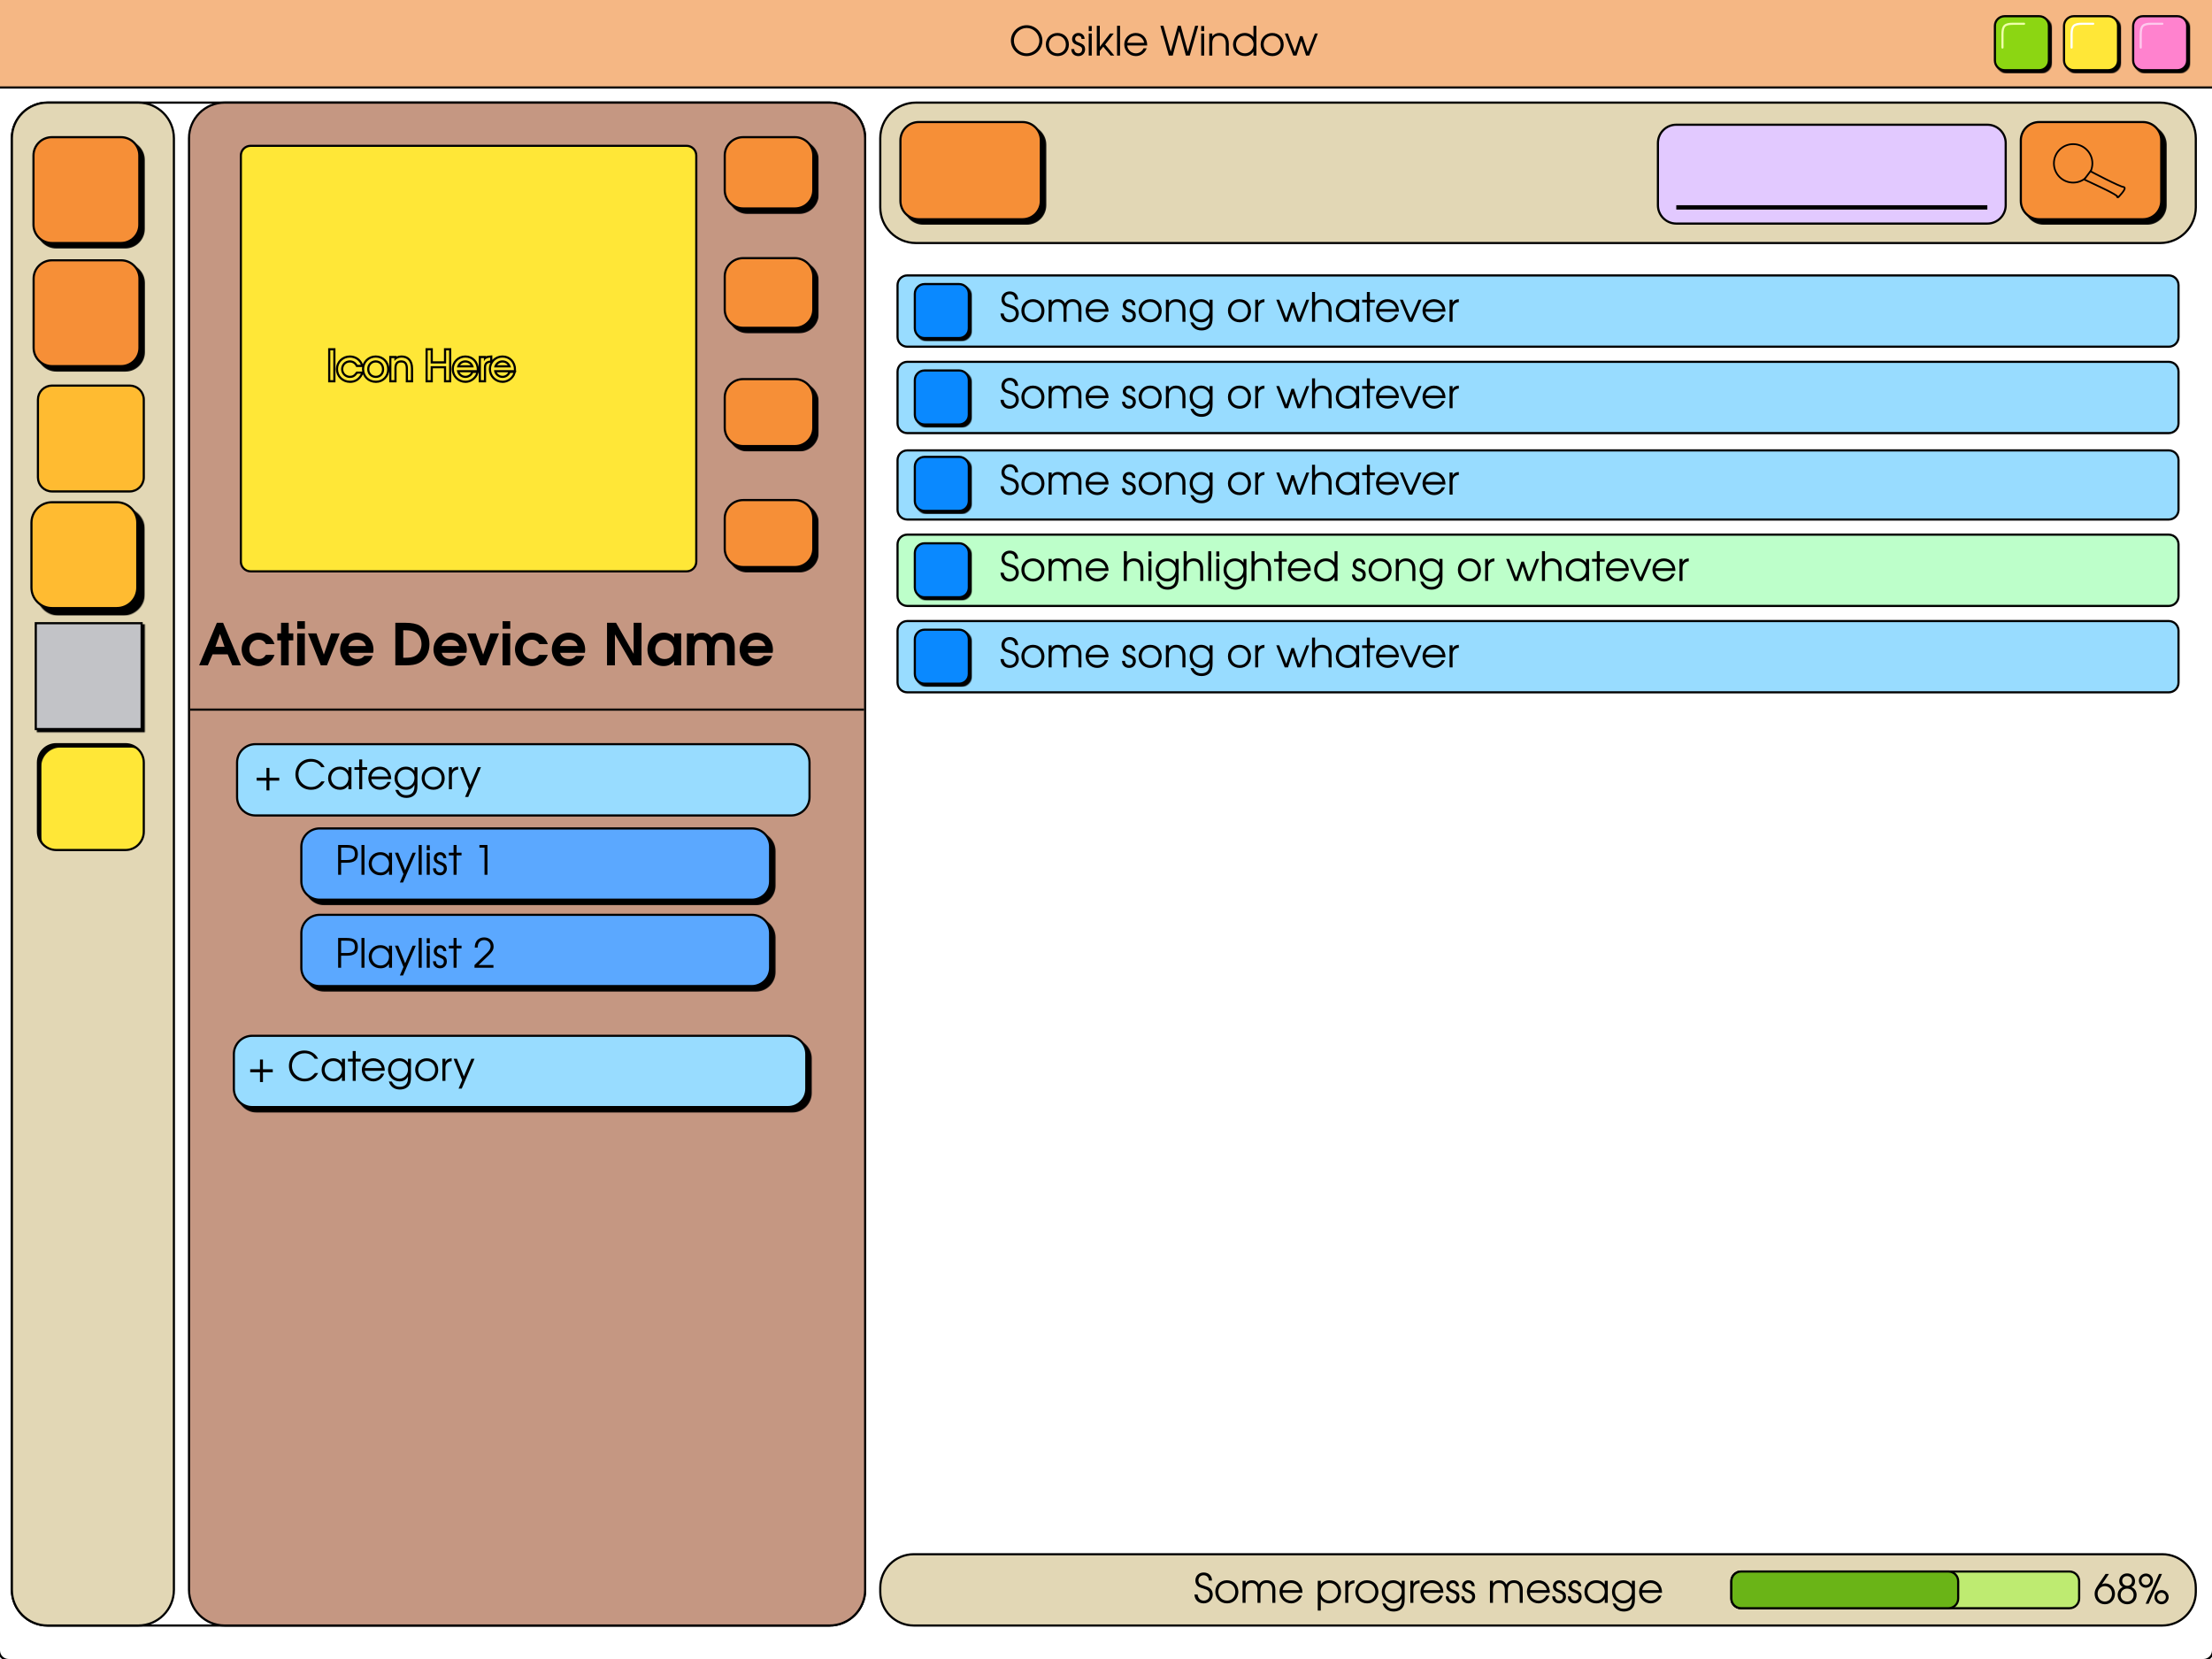
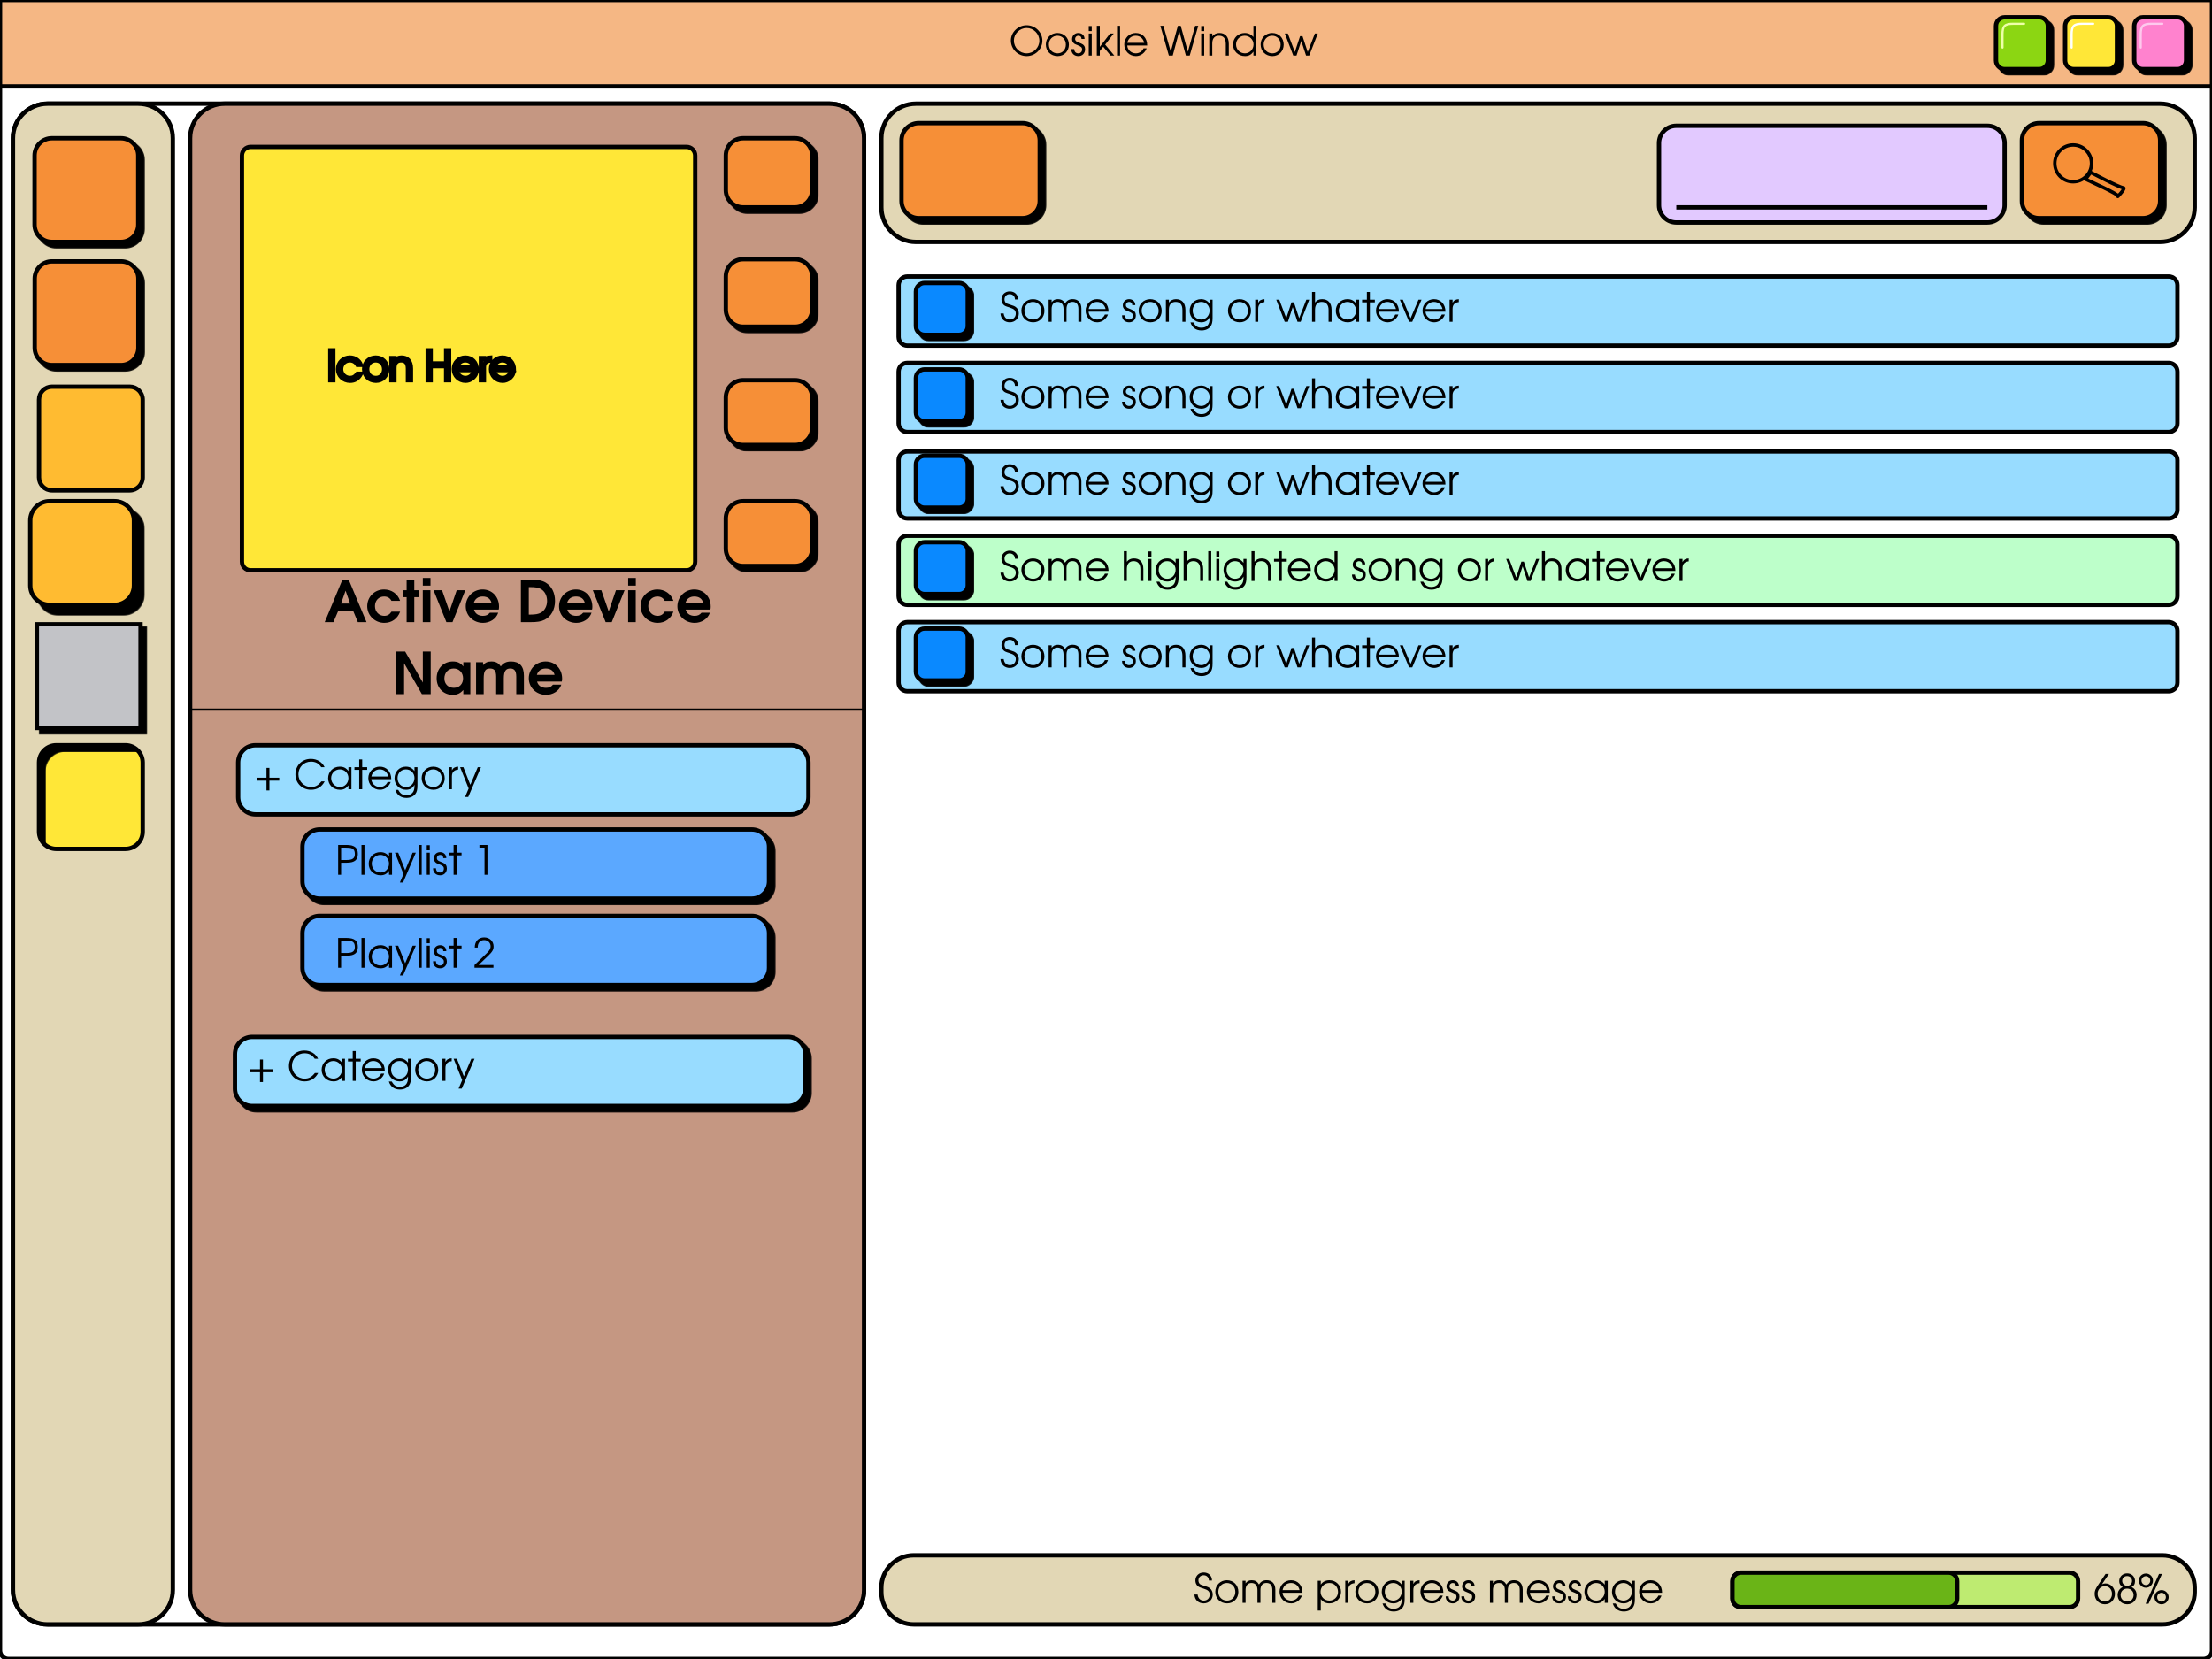
<svg xmlns="http://www.w3.org/2000/svg" width="1024" height="768" viewBox="0 0 1024 768" version="1.1" id="svg1">
  <defs id="defs1">
    <filter style="color-interpolation-filters:sRGB" id="filter13" x="-0.025" y="-0.033" width="1.1" height="1.133">
      <feFlood result="flood" in="SourceGraphic" flood-opacity="1" flood-color="rgb(0,0,0)" id="feFlood12" />
      <feGaussianBlur result="blur" in="SourceGraphic" stdDeviation="0" id="feGaussianBlur12" />
      <feOffset result="offset" in="blur" dx="2" dy="2" id="feOffset12" />
      <feComposite result="comp1" operator="in" in="flood" in2="offset" id="feComposite12" />
      <feComposite result="comp2" operator="over" in="SourceGraphic" in2="comp1" id="feComposite13" />
    </filter>
-     <filter style="color-interpolation-filters:sRGB" id="filter24" x="-0.042" y="-0.042" width="1.125" height="1.125">
+     <filter style="color-interpolation-filters:sRGB" id="filter24" x="-0.042" y="-0.042" width="1.167" height="1.167">
      <feFlood result="flood" in="SourceGraphic" flood-opacity="1" flood-color="rgb(0,0,0)" id="feFlood23" />
      <feGaussianBlur result="blur" in="SourceGraphic" stdDeviation="0" id="feGaussianBlur23" />
-       <feOffset result="offset" in="blur" dx="1" dy="1" id="feOffset23" />
+       <feOffset result="offset" in="blur" dx="2" dy="2" id="feOffset23" />
      <feComposite result="comp1" operator="in" in="flood" in2="offset" id="feComposite23" />
      <feComposite result="comp2" operator="over" in="SourceGraphic" in2="comp1" id="feComposite24" />
    </filter>
-     <filter style="color-interpolation-filters:sRGB" id="filter34" x="-0.021" y="-0.021" width="1.104" height="1.104">
+     <filter style="color-interpolation-filters:sRGB" id="filter34" x="-0.021" y="-0.021" width="1.125" height="1.125">
      <feFlood result="flood" in="SourceGraphic" flood-opacity="1" flood-color="rgb(0,0,0)" id="feFlood33" />
      <feGaussianBlur result="blur" in="SourceGraphic" stdDeviation="0" id="feGaussianBlur33" />
-       <feOffset result="offset" in="blur" dx="3" dy="3" id="feOffset33" />
+       <feOffset result="offset" in="blur" dx="4" dy="4" id="feOffset33" />
      <feComposite result="comp1" operator="in" in="flood" in2="offset" id="feComposite33" />
      <feComposite result="comp2" operator="over" in="SourceGraphic" in2="comp1" id="feComposite34" />
    </filter>
-     <filter style="color-interpolation-filters:sRGB" id="filter39" x="-0.021" y="-0.021" width="1.083" height="1.083">
+     <filter style="color-interpolation-filters:sRGB" id="filter39" x="-0.021" y="-0.021" width="1.125" height="1.125">
      <feFlood result="flood" in="SourceGraphic" flood-opacity="1" flood-color="rgb(0,0,0)" id="feFlood38" />
      <feGaussianBlur result="blur" in="SourceGraphic" stdDeviation="0" id="feGaussianBlur38" />
-       <feOffset result="offset" in="blur" dx="2" dy="2" id="feOffset38" />
+       <feOffset result="offset" in="blur" dx="4" dy="4" id="feOffset38" />
      <feComposite result="comp1" operator="out" in="flood" in2="offset" id="feComposite38" />
      <feComposite result="comp2" operator="atop" in="comp1" in2="SourceGraphic" id="feComposite39" />
    </filter>
  </defs>
  <g id="layer1">
-     <rect style="opacity:1;fill:#ffffff;fill-opacity:1;stroke:#000000;stroke-width:2;stroke-dasharray:none;stroke-opacity:1;paint-order:stroke fill markers" id="rect43" width="1024" height="768" x="0" y="0" ry="4" />
-     <rect style="fill:#ffffff;fill-opacity:1;stroke:#000000;stroke-width:2;stroke-dasharray:none;stroke-opacity:1;paint-order:stroke fill markers" id="rect4" width="394" height="704" x="6" y="48" ry="16" />
+     <rect style="opacity:1;fill:#ffffff;fill-opacity:1;stroke:#000000;stroke-width:2;stroke-dasharray:none;stroke-opacity:1;paint-order:normal" id="rect43" width="1024" height="768" x="0" y="0" ry="4" />
+     <rect style="fill:#ffffff;fill-opacity:1;stroke:#000000;stroke-width:2;stroke-dasharray:none;stroke-opacity:1;paint-order:normal" id="rect4" width="394" height="704" x="6" y="48" ry="16" />
    <rect style="display:none;opacity:1;fill:#ffe9c5;fill-opacity:1;stroke:#000000;stroke-width:2;stroke-dasharray:none;stroke-opacity:1;paint-order:stroke fill markers" id="rect42" width="608" height="704" x="408" y="48" ry="16" />
-     <rect style="display:inline;opacity:1;fill:#e2d7b5;fill-opacity:1;stroke:#000000;stroke-width:2;stroke-dasharray:none;stroke-opacity:1;paint-order:stroke fill markers" id="rect40" width="608" height="32" x="408" y="720" ry="15" />
-     <rect style="opacity:1;fill:#e2d7b5;fill-opacity:1;stroke:#000000;stroke-width:2;stroke-dasharray:none;stroke-opacity:1;paint-order:stroke fill markers" id="rect49" width="608" height="64" x="408" y="48" ry="16" />
-     <rect style="opacity:1;fill:#e2d7b5;fill-opacity:1;stroke:#000000;stroke-width:2;stroke-dasharray:none;stroke-opacity:1;paint-order:stroke fill markers" id="rect1" width="74" height="704" x="6" y="48" ry="16" />
+     <rect style="display:inline;opacity:1;fill:#e2d7b5;fill-opacity:1;stroke:#000000;stroke-width:2;stroke-dasharray:none;stroke-opacity:1;paint-order:normal" id="rect40" width="608" height="32" x="408" y="720" ry="15" />
+     <rect style="opacity:1;fill:#e2d7b5;fill-opacity:1;stroke:#000000;stroke-width:2;stroke-dasharray:none;stroke-opacity:1;paint-order:normal" id="rect49" width="608" height="64" x="408" y="48" ry="16" />
+     <rect style="opacity:1;fill:#e2d7b5;fill-opacity:1;stroke:#000000;stroke-width:2;stroke-dasharray:none;stroke-opacity:1;paint-order:normal" id="rect1" width="74" height="704" x="6" y="48" ry="16" />
    <rect style="display:none;opacity:1;fill:#f5b784;fill-opacity:1;stroke:#000000;stroke-width:2;stroke-opacity:1;paint-order:stroke fill markers" id="rect39" width="312" height="543" x="88" y="209" ry="0" />
-     <rect style="opacity:1;fill:#f68f37;fill-opacity:1;stroke:#000000;stroke-width:2;stroke-opacity:1;paint-order:stroke fill markers;filter:url(#filter13)" id="rect2" width="48" height="48" x="16.061" y="121" ry="8" />
-     <rect style="opacity:1;fill:#c59782;fill-opacity:1;stroke:#000000;stroke-width:2;stroke-opacity:1;paint-order:stroke fill markers" id="rect34" width="312" height="704" x="88" y="48" ry="16" />
-     <rect style="opacity:1;fill:#ffbb31;fill-opacity:1;stroke:#000000;stroke-width:2;stroke-opacity:1;paint-order:stroke fill markers" id="rect35" width="48" height="48" x="18.061" y="179" ry="6" />
-     <rect style="opacity:1;fill:#ffbb31;fill-opacity:1;stroke:#000000;stroke-width:2;stroke-opacity:1;paint-order:stroke fill markers;filter:url(#filter34)" id="rect36" width="48" height="48" x="15.061" y="233" ry="9" />
-     <rect style="opacity:1;fill:#c2c3c7;fill-opacity:1;stroke:#000000;stroke-width:2;stroke-opacity:1;paint-order:stroke fill markers;filter:url(#filter24)" id="rect37" width="48" height="48" x="17.061" y="289" ry="0" />
-     <rect style="opacity:1;fill:#ffe737;fill-opacity:1;stroke:#000000;stroke-width:2;stroke-opacity:1;paint-order:stroke fill markers;filter:url(#filter39)" id="rect38" width="48" height="48" x="18.061" y="345" ry="8" />
+     <rect style="opacity:1;fill:#f68f37;fill-opacity:1;stroke:#000000;stroke-width:2;stroke-opacity:1;paint-order:normal;filter:url(#filter13)" id="rect2" width="48" height="48" x="16.061" y="121" ry="8" />
+     <rect style="opacity:1;fill:#c59782;fill-opacity:1;stroke:#000000;stroke-width:2;stroke-opacity:1;paint-order:normal" id="rect34" width="312" height="704" x="88" y="48" ry="16" />
+     <rect style="opacity:1;fill:#ffbb31;fill-opacity:1;stroke:#000000;stroke-width:2;stroke-opacity:1;paint-order:normal" id="rect35" width="48" height="48" x="18.061" y="179" ry="6" />
+     <rect style="opacity:1;fill:#ffbb31;fill-opacity:1;stroke:#000000;stroke-width:2;stroke-opacity:1;paint-order:normal;filter:url(#filter34)" id="rect36" width="48" height="48" x="14" y="232" ry="9" />
+     <rect style="opacity:1;fill:#c2c3c7;fill-opacity:1;stroke:#000000;stroke-width:2;stroke-opacity:1;paint-order:normal;filter:url(#filter24)" id="rect37" width="48" height="48" x="17.061" y="289" ry="0" />
+     <rect style="opacity:1;fill:#ffe737;fill-opacity:1;stroke:#000000;stroke-width:2;stroke-opacity:1;paint-order:normal;filter:url(#filter39)" id="rect38" width="48" height="48" x="18.061" y="345" ry="8" />
    <rect style="display:none;opacity:1;fill:#f68f37;fill-opacity:1;stroke:#000000;stroke-width:2;stroke-opacity:1;paint-order:stroke fill markers;filter:url(#filter13)" id="rect41" width="64" height="44" x="417.333" y="696" ry="8" />
-     <rect style="opacity:1;fill:#5ba8ff;fill-opacity:1;stroke:#000000;stroke-width:2;stroke-dasharray:none;stroke-opacity:1;paint-order:stroke fill markers;filter:url(#filter13)" id="rect58" width="216" height="32" x="140" y="384" ry="8" />
-     <rect style="opacity:1;fill:#f5b784;fill-opacity:1;stroke:#000000;stroke-width:2;stroke-dasharray:none;stroke-opacity:1;paint-order:stroke fill markers" id="rect47" width="1024" height="40" x="0" y="0" ry="0" />
-     <rect style="opacity:1;fill:#f68f37;fill-opacity:1;stroke:#000000;stroke-width:2;stroke-opacity:1;paint-order:stroke fill markers;filter:url(#filter13)" id="rect48" width="48" height="48" x="16" y="64" ry="8" />
-     <rect style="opacity:1;fill:#f68f37;fill-opacity:1;stroke:#000000;stroke-width:2;stroke-opacity:1;paint-order:stroke fill markers;filter:url(#filter13)" id="rect50" width="64" height="44" x="417.333" y="57" ry="8" />
-     <rect style="opacity:1;fill:#98dcff;fill-opacity:1;stroke:#000000;stroke-width:2;stroke-dasharray:none;stroke-opacity:1;paint-order:stroke fill markers" id="rect51" width="592" height="32" x="416" y="128" ry="4" />
-     <text xml:space="preserve" style="font-style:normal;font-variant:normal;font-weight:normal;font-stretch:normal;font-size:18.667px;font-family:'TeX Gyre Adventor';-inkscape-font-specification:'TeX Gyre Adventor';text-align:start;writing-mode:lr-tb;direction:ltr;text-anchor:start;opacity:1;fill:#000000;fill-opacity:1;stroke:none;stroke-width:2;stroke-dasharray:none;stroke-opacity:1;paint-order:stroke fill markers" x="462.751" y="148.952" id="text51">
-       <tspan id="tspan51" x="462.751" y="148.952" style="font-size:18.667px;-inkscape-font-specification:'TeX Gyre Adventor';font-family:'TeX Gyre Adventor';font-weight:normal;font-style:normal;font-stretch:normal;font-variant:normal">Some song or whatever</tspan>
+     <rect style="opacity:1;fill:#5ba8ff;fill-opacity:1;stroke:#000000;stroke-width:2;stroke-dasharray:none;stroke-opacity:1;paint-order:normal;filter:url(#filter13)" id="rect58" width="216" height="32" x="140" y="384" ry="8" />
+     <rect style="opacity:1;fill:#f5b784;fill-opacity:1;stroke:#000000;stroke-width:2;stroke-dasharray:none;stroke-opacity:1;paint-order:normal" id="rect47" width="1024" height="40" x="0" y="0" ry="0" />
+     <rect style="opacity:1;fill:#f68f37;fill-opacity:1;stroke:#000000;stroke-width:2;stroke-opacity:1;paint-order:normal;filter:url(#filter13)" id="rect48" width="48" height="48" x="16" y="64" ry="8" />
+     <rect style="opacity:1;fill:#f68f37;fill-opacity:1;stroke:#000000;stroke-width:2;stroke-opacity:1;paint-order:normal;filter:url(#filter13)" id="rect50" width="64" height="44" x="417.333" y="57" ry="8" />
+     <rect style="opacity:1;fill:#98dcff;fill-opacity:1;stroke:#000000;stroke-width:2;stroke-dasharray:none;stroke-opacity:1;paint-order:normal" id="rect51" width="592" height="32" x="416" y="128" ry="4" />
+     <text xml:space="preserve" style="font-style:normal;font-variant:normal;font-weight:normal;font-stretch:normal;font-size:18.667px;font-family:'TeX Gyre Adventor';-inkscape-font-specification:'TeX Gyre Adventor';text-align:start;writing-mode:lr-tb;direction:ltr;text-anchor:start;opacity:1;fill:#000000;fill-opacity:1;stroke:none;stroke-width:2;stroke-dasharray:none;stroke-opacity:1;paint-order:normal" x="462.751" y="148.952" id="text51">
+       <tspan id="tspan51" x="462.751" y="148.952" style="font-size:18.667px;-inkscape-font-specification:'TeX Gyre Adventor';font-family:'TeX Gyre Adventor';font-weight:normal;font-style:normal;font-stretch:normal;font-variant:normal;paint-order:normal">Some song or whatever</tspan>
    </text>
-     <rect style="opacity:1;fill:#0a89ff;fill-opacity:1;stroke:#000000;stroke-width:2;stroke-dasharray:none;stroke-opacity:1;paint-order:stroke fill markers;filter:url(#filter24)" id="rect52" width="24" height="24" x="424" y="132" ry="4" />
-     <rect style="opacity:1;fill:#98dcff;fill-opacity:1;stroke:#000000;stroke-width:2;stroke-dasharray:none;stroke-opacity:1;paint-order:stroke fill markers" id="rect57" width="264" height="32" x="110.25" y="345" ry="8" />
-     <text xml:space="preserve" style="font-style:normal;font-variant:normal;font-weight:normal;font-stretch:normal;font-size:18.667px;font-family:'TeX Gyre Adventor';-inkscape-font-specification:'TeX Gyre Adventor';text-align:start;writing-mode:lr-tb;direction:ltr;text-anchor:start;opacity:1;fill:#000000;fill-opacity:1;stroke:none;stroke-width:2;stroke-dasharray:none;stroke-opacity:1;paint-order:stroke fill markers" x="117.32" y="365.359" id="text58">
+     <rect style="opacity:1;fill:#0a89ff;fill-opacity:1;stroke:#000000;stroke-width:2;stroke-dasharray:none;stroke-opacity:1;paint-order:normal;filter:url(#filter24)" id="rect52" width="24" height="24" x="424" y="131" ry="4" />
+     <rect style="opacity:1;fill:#98dcff;fill-opacity:1;stroke:#000000;stroke-width:2;stroke-dasharray:none;stroke-opacity:1;paint-order:normal" id="rect57" width="264" height="32" x="110.25" y="345" ry="8" />
+     <text xml:space="preserve" style="font-style:normal;font-variant:normal;font-weight:normal;font-stretch:normal;font-size:18.667px;font-family:'TeX Gyre Adventor';-inkscape-font-specification:'TeX Gyre Adventor';text-align:start;writing-mode:lr-tb;direction:ltr;text-anchor:start;opacity:1;fill:#000000;fill-opacity:1;stroke:none;stroke-width:2;stroke-dasharray:none;stroke-opacity:1;paint-order:normal" x="117.32" y="365.359" id="text58">
      <tspan id="tspan58" x="117.32" y="365.359">+ Category</tspan>
    </text>
-     <text xml:space="preserve" style="font-style:normal;font-variant:normal;font-weight:normal;font-stretch:normal;font-size:18.667px;font-family:'TeX Gyre Adventor';-inkscape-font-specification:'TeX Gyre Adventor';text-align:start;writing-mode:lr-tb;direction:ltr;text-anchor:start;opacity:1;fill:#000000;fill-opacity:1;stroke:none;stroke-width:2;stroke-dasharray:none;stroke-opacity:1;paint-order:stroke fill markers" x="155.112" y="404.952" id="text59">
+     <text xml:space="preserve" style="font-style:normal;font-variant:normal;font-weight:normal;font-stretch:normal;font-size:18.667px;font-family:'TeX Gyre Adventor';-inkscape-font-specification:'TeX Gyre Adventor';text-align:start;writing-mode:lr-tb;direction:ltr;text-anchor:start;opacity:1;fill:#000000;fill-opacity:1;stroke:none;stroke-width:2;stroke-dasharray:none;stroke-opacity:1;paint-order:normal" x="155.112" y="404.952" id="text59">
      <tspan id="tspan59" x="155.112" y="404.952">Playlist 1</tspan>
    </text>
-     <rect style="opacity:1;fill:#5ba8ff;fill-opacity:1;stroke:#000000;stroke-width:2;stroke-dasharray:none;stroke-opacity:1;paint-order:stroke fill markers;filter:url(#filter13)" id="rect59" width="216" height="32" x="140" y="424" ry="8" />
-     <text xml:space="preserve" style="font-style:normal;font-variant:normal;font-weight:normal;font-stretch:normal;font-size:18.667px;font-family:'TeX Gyre Adventor';-inkscape-font-specification:'TeX Gyre Adventor';text-align:start;writing-mode:lr-tb;direction:ltr;text-anchor:start;opacity:1;fill:#000000;fill-opacity:1;stroke:none;stroke-width:2;stroke-dasharray:none;stroke-opacity:1;paint-order:stroke fill markers" x="155.112" y="448" id="text60">
+     <rect style="opacity:1;fill:#5ba8ff;fill-opacity:1;stroke:#000000;stroke-width:2;stroke-dasharray:none;stroke-opacity:1;paint-order:normal;filter:url(#filter13)" id="rect59" width="216" height="32" x="140" y="424" ry="8" />
+     <text xml:space="preserve" style="font-style:normal;font-variant:normal;font-weight:normal;font-stretch:normal;font-size:18.667px;font-family:'TeX Gyre Adventor';-inkscape-font-specification:'TeX Gyre Adventor';text-align:start;writing-mode:lr-tb;direction:ltr;text-anchor:start;opacity:1;fill:#000000;fill-opacity:1;stroke:none;stroke-width:2;stroke-dasharray:none;stroke-opacity:1;paint-order:normal" x="155.112" y="448" id="text60">
      <tspan id="tspan60" x="155.112" y="448">Playlist 2</tspan>
    </text>
-     <rect style="opacity:1;fill:#98dcff;fill-opacity:1;stroke:#000000;stroke-width:2;stroke-dasharray:none;stroke-opacity:1;paint-order:stroke fill markers;filter:url(#filter13)" id="rect60" width="264" height="32" x="108.763" y="480" ry="8" />
-     <text xml:space="preserve" style="font-style:normal;font-variant:normal;font-weight:normal;font-stretch:normal;font-size:18.667px;font-family:'TeX Gyre Adventor';-inkscape-font-specification:'TeX Gyre Adventor';text-align:start;writing-mode:lr-tb;direction:ltr;text-anchor:start;opacity:1;fill:#000000;fill-opacity:1;stroke:none;stroke-width:2;stroke-dasharray:none;stroke-opacity:1;paint-order:stroke fill markers" x="114.32" y="500.359" id="text61">
+     <rect style="opacity:1;fill:#98dcff;fill-opacity:1;stroke:#000000;stroke-width:2;stroke-dasharray:none;stroke-opacity:1;paint-order:normal;filter:url(#filter13)" id="rect60" width="264" height="32" x="108.763" y="480" ry="8" />
+     <text xml:space="preserve" style="font-style:normal;font-variant:normal;font-weight:normal;font-stretch:normal;font-size:18.667px;font-family:'TeX Gyre Adventor';-inkscape-font-specification:'TeX Gyre Adventor';text-align:start;writing-mode:lr-tb;direction:ltr;text-anchor:start;opacity:1;fill:#000000;fill-opacity:1;stroke:none;stroke-width:2;stroke-dasharray:none;stroke-opacity:1;paint-order:normal" x="114.32" y="500.359" id="text61">
      <tspan id="tspan61" x="114.32" y="500.359">+ Category</tspan>
    </text>
-     <rect style="opacity:1;fill:#ff82ce;fill-opacity:1;stroke:#000000;stroke-width:2;stroke-dasharray:none;stroke-opacity:1;paint-order:stroke fill markers;filter:url(#filter24)" id="rect61" width="24" height="24" x="988" y="8" ry="4" />
-     <rect style="opacity:1;fill:#ffe737;fill-opacity:1;stroke:#000000;stroke-width:2;stroke-dasharray:none;stroke-opacity:1;paint-order:stroke fill markers;filter:url(#filter24)" id="rect62" width="24" height="24" x="956" y="8" ry="4" />
-     <rect style="opacity:1;fill:#8cd612;fill-opacity:1;stroke:#000000;stroke-width:2;stroke-dasharray:none;stroke-opacity:1;paint-order:stroke fill markers;filter:url(#filter24)" id="rect63" width="24" height="24" x="924" y="8" ry="4" />
-     <text xml:space="preserve" style="font-style:normal;font-variant:normal;font-weight:normal;font-stretch:normal;font-size:18.667px;font-family:'TeX Gyre Adventor';-inkscape-font-specification:'TeX Gyre Adventor';text-align:start;writing-mode:lr-tb;direction:ltr;text-anchor:start;opacity:1;fill:#000000;fill-opacity:1;stroke:none;stroke-width:2;stroke-dasharray:none;stroke-opacity:1;paint-order:stroke fill markers" x="467.146" y="25.717" id="text63">
+     <rect style="opacity:1;fill:#ff82ce;fill-opacity:1;stroke:#000000;stroke-width:2;stroke-dasharray:none;stroke-opacity:1;paint-order:normal;filter:url(#filter24)" id="rect61" width="24" height="24" x="988" y="8" ry="4" />
+     <rect style="opacity:1;fill:#ffe737;fill-opacity:1;stroke:#000000;stroke-width:2;stroke-dasharray:none;stroke-opacity:1;paint-order:normal;filter:url(#filter24)" id="rect62" width="24" height="24" x="956" y="8" ry="4" />
+     <rect style="opacity:1;fill:#8cd612;fill-opacity:1;stroke:#000000;stroke-width:2;stroke-dasharray:none;stroke-opacity:1;paint-order:normal;filter:url(#filter24)" id="rect63" width="24" height="24" x="924" y="8" ry="4" />
+     <text xml:space="preserve" style="font-style:normal;font-variant:normal;font-weight:normal;font-stretch:normal;font-size:18.667px;font-family:'TeX Gyre Adventor';-inkscape-font-specification:'TeX Gyre Adventor';text-align:start;writing-mode:lr-tb;direction:ltr;text-anchor:start;opacity:1;fill:#000000;fill-opacity:1;stroke:none;stroke-width:2;stroke-dasharray:none;stroke-opacity:1;paint-order:normal" x="467.146" y="25.717" id="text63">
      <tspan id="tspan63" x="467.146" y="25.717">Oosikle Window</tspan>
    </text>
-     <text xml:space="preserve" style="font-style:normal;font-variant:normal;font-weight:bold;font-stretch:normal;font-size:25.615px;font-family:'TeX Gyre Adventor';-inkscape-font-specification:'TeX Gyre Adventor Bold';text-align:center;writing-mode:lr-tb;direction:ltr;text-anchor:middle;white-space:pre;inline-size:272;display:inline;opacity:1;fill:#000000;fill-opacity:1;stroke:none;stroke-width:2;stroke-dasharray:none;stroke-opacity:1;paint-order:stroke fill markers" x="240" y="240" id="text64" transform="matrix(1.04104,0,0,1.04104,-5.849549,58.15045)">
-       <tspan x="240" y="240" id="tspan2">Active Device Name</tspan>
+     <text xml:space="preserve" style="font-style:normal;font-variant:normal;font-weight:bold;font-stretch:normal;font-size:25.615px;font-family:'TeX Gyre Adventor';-inkscape-font-specification:'TeX Gyre Adventor Bold';text-align:center;writing-mode:lr-tb;direction:ltr;text-anchor:middle;white-space:pre;inline-size:272;display:inline;opacity:1;fill:#000000;fill-opacity:1;stroke:none;stroke-width:2;stroke-dasharray:none;stroke-opacity:1;paint-order:normal" x="240" y="240" id="text64" transform="matrix(1.04104,0,0,1.04104,-9.84955,38.15045)">
+       <tspan x="240" y="240" id="tspan10126">Active Device<tspan y="240" id="tspan10128"> </tspan>
+       </tspan>
+       <tspan x="240" y="272.019" id="tspan10130">Name</tspan>
    </text>
-     <rect style="opacity:1;fill:#f68f37;fill-opacity:1;stroke:#000000;stroke-width:2;stroke-opacity:1;paint-order:stroke fill markers;filter:url(#filter13)" id="rect64" width="40" height="32" x="336" y="64" ry="8" />
-     <rect style="opacity:1;fill:#e2c9ff;fill-opacity:1;stroke:#000000;stroke-width:2;stroke-opacity:1;paint-order:stroke fill markers" id="rect66" width="160" height="44.763" x="768" y="58.237" ry="8" />
-     <rect style="opacity:1;fill:#f68f37;fill-opacity:1;stroke:#000000;stroke-width:2;stroke-opacity:1;paint-order:stroke fill markers;filter:url(#filter13)" id="rect67" width="64" height="44" x="936" y="57" ry="8" />
-     <circle style="opacity:1;fill:#f68f37;fill-opacity:1;stroke:#000000;stroke-width:1.583;stroke-dasharray:none;stroke-opacity:1;paint-order:stroke fill markers" id="path67" cx="959.721" cy="75.626" r="8.51" />
-     <path style="opacity:1;fill:#f68f37;fill-opacity:1;stroke:#000000;stroke-width:1.583;stroke-dasharray:none;stroke-opacity:1;paint-order:stroke fill markers" d="m 965.46,82.949 c 1.583,0.792 15.833,7.125 15.041,7.916 -0.792,0.792 3.958,-3.958 2.375,-3.958 -1.583,0 -15.041,-7.125 -15.041,-7.125 z" id="path68" />
-     <path style="opacity:1;fill:#f68f37;fill-opacity:1;stroke:#000000;stroke-width:2;stroke-dasharray:none;stroke-opacity:1;paint-order:stroke fill markers" d="M 776,96 H 920" id="path69" />
-     <rect style="opacity:1;fill:#ffe737;fill-opacity:1;stroke:#000000;stroke-width:2;stroke-dasharray:none;stroke-opacity:1;paint-order:stroke fill markers" id="rect69" width="209.829" height="196" x="112" y="68" ry="4" />
-     <text xml:space="preserve" style="font-style:normal;font-variant:normal;font-weight:normal;font-stretch:normal;font-size:18.667px;font-family:'TeX Gyre Adventor';-inkscape-font-specification:'TeX Gyre Adventor';text-align:center;writing-mode:lr-tb;direction:ltr;text-anchor:middle;opacity:1;fill:#ffe737;fill-opacity:1;stroke:#000000;stroke-width:2;stroke-dasharray:none;stroke-opacity:1;paint-order:stroke fill markers" x="208" y="176" id="text69">
+     <rect style="opacity:1;fill:#f68f37;fill-opacity:1;stroke:#000000;stroke-width:2;stroke-opacity:1;paint-order:normal;filter:url(#filter13)" id="rect64" width="40" height="32" x="336" y="64" ry="8" />
+     <rect style="opacity:1;fill:#e2c9ff;fill-opacity:1;stroke:#000000;stroke-width:2;stroke-opacity:1;paint-order:normal" id="rect66" width="160" height="44.763" x="768" y="58.237" ry="8" />
+     <rect style="opacity:1;fill:#f68f37;fill-opacity:1;stroke:#000000;stroke-width:2;stroke-opacity:1;paint-order:normal;filter:url(#filter13)" id="rect67" width="64" height="44" x="936" y="57" ry="8" />
+     <circle style="opacity:1;fill:#f68f37;fill-opacity:1;stroke:#000000;stroke-width:1.583;stroke-dasharray:none;stroke-opacity:1;paint-order:normal" id="path67" cx="959.721" cy="75.626" r="8.51" />
+     <path style="opacity:1;fill:#f68f37;fill-opacity:1;stroke:#000000;stroke-width:1.583;stroke-dasharray:none;stroke-opacity:1;paint-order:normal" d="m 965.46,82.949 c 1.583,0.792 15.833,7.125 15.041,7.916 -0.792,0.792 3.958,-3.958 2.375,-3.958 -1.583,0 -15.041,-7.125 -15.041,-7.125 z" id="path68" />
+     <path style="opacity:1;fill:#f68f37;fill-opacity:1;stroke:#000000;stroke-width:2;stroke-dasharray:none;stroke-opacity:1;paint-order:normal" d="M 776,96 H 920" id="path69" />
+     <rect style="opacity:1;fill:#ffe737;fill-opacity:1;stroke:#000000;stroke-width:2;stroke-dasharray:none;stroke-opacity:1;paint-order:normal" id="rect69" width="209.829" height="196" x="112" y="68" ry="4" />
+     <text xml:space="preserve" style="font-style:normal;font-variant:normal;font-weight:normal;font-stretch:normal;font-size:18.667px;font-family:'TeX Gyre Adventor';-inkscape-font-specification:'TeX Gyre Adventor';text-align:center;writing-mode:lr-tb;direction:ltr;text-anchor:middle;opacity:1;fill:#ffe737;fill-opacity:1;stroke:#000000;stroke-width:2;stroke-dasharray:none;stroke-opacity:1;paint-order:normal" x="208" y="176" id="text69">
      <tspan id="tspan69" x="208" y="176">Icon Here</tspan>
    </text>
-     <rect style="opacity:1;fill:#98dcff;fill-opacity:1;stroke:#000000;stroke-width:2;stroke-dasharray:none;stroke-opacity:1;paint-order:stroke fill markers" id="rect70" width="592" height="32" x="416" y="168" ry="4" />
-     <text xml:space="preserve" style="font-style:normal;font-variant:normal;font-weight:normal;font-stretch:normal;font-size:18.667px;font-family:'TeX Gyre Adventor';-inkscape-font-specification:'TeX Gyre Adventor';text-align:start;writing-mode:lr-tb;direction:ltr;text-anchor:start;opacity:1;fill:#000000;fill-opacity:1;stroke:none;stroke-width:2;stroke-dasharray:none;stroke-opacity:1;paint-order:stroke fill markers" x="462.751" y="188.952" id="text70">
-       <tspan id="tspan70" x="462.751" y="188.952" style="font-size:18.667px;-inkscape-font-specification:'TeX Gyre Adventor';font-family:'TeX Gyre Adventor';font-weight:normal;font-style:normal;font-stretch:normal;font-variant:normal">Some song or whatever</tspan>
+     <rect style="opacity:1;fill:#98dcff;fill-opacity:1;stroke:#000000;stroke-width:2;stroke-dasharray:none;stroke-opacity:1;paint-order:normal" id="rect70" width="592" height="32" x="416" y="168" ry="4" />
+     <text xml:space="preserve" style="font-style:normal;font-variant:normal;font-weight:normal;font-stretch:normal;font-size:18.667px;font-family:'TeX Gyre Adventor';-inkscape-font-specification:'TeX Gyre Adventor';text-align:start;writing-mode:lr-tb;direction:ltr;text-anchor:start;opacity:1;fill:#000000;fill-opacity:1;stroke:none;stroke-width:2;stroke-dasharray:none;stroke-opacity:1;paint-order:normal" x="462.751" y="188.952" id="text70">
+       <tspan id="tspan70" x="462.751" y="188.952" style="font-size:18.667px;-inkscape-font-specification:'TeX Gyre Adventor';font-family:'TeX Gyre Adventor';font-weight:normal;font-style:normal;font-stretch:normal;font-variant:normal;paint-order:normal">Some song or whatever</tspan>
    </text>
-     <rect style="opacity:1;fill:#0a89ff;fill-opacity:1;stroke:#000000;stroke-width:2;stroke-dasharray:none;stroke-opacity:1;paint-order:stroke fill markers;filter:url(#filter24)" id="rect71" width="24" height="24" x="424" y="172" ry="4" />
-     <rect style="opacity:1;fill:#98dcff;fill-opacity:1;stroke:#000000;stroke-width:2;stroke-dasharray:none;stroke-opacity:1;paint-order:stroke fill markers" id="rect72" width="592" height="31" x="416" y="209" ry="4" />
-     <text xml:space="preserve" style="font-style:normal;font-variant:normal;font-weight:normal;font-stretch:normal;font-size:18.667px;font-family:'TeX Gyre Adventor';-inkscape-font-specification:'TeX Gyre Adventor';text-align:start;writing-mode:lr-tb;direction:ltr;text-anchor:start;opacity:1;fill:#000000;fill-opacity:1;stroke:none;stroke-width:2;stroke-dasharray:none;stroke-opacity:1;paint-order:stroke fill markers" x="462.751" y="228.952" id="text72">
-       <tspan id="tspan72" x="462.751" y="228.952" style="font-size:18.667px;-inkscape-font-specification:'TeX Gyre Adventor';font-family:'TeX Gyre Adventor';font-weight:normal;font-style:normal;font-stretch:normal;font-variant:normal">Some song or whatever</tspan>
+     <rect style="opacity:1;fill:#0a89ff;fill-opacity:1;stroke:#000000;stroke-width:2;stroke-dasharray:none;stroke-opacity:1;paint-order:normal;filter:url(#filter24)" id="rect71" width="24" height="24" x="424" y="171" ry="4" />
+     <rect style="opacity:1;fill:#98dcff;fill-opacity:1;stroke:#000000;stroke-width:2;stroke-dasharray:none;stroke-opacity:1;paint-order:normal" id="rect72" width="592" height="31" x="416" y="209" ry="4" />
+     <text xml:space="preserve" style="font-style:normal;font-variant:normal;font-weight:normal;font-stretch:normal;font-size:18.667px;font-family:'TeX Gyre Adventor';-inkscape-font-specification:'TeX Gyre Adventor';text-align:start;writing-mode:lr-tb;direction:ltr;text-anchor:start;opacity:1;fill:#000000;fill-opacity:1;stroke:none;stroke-width:2;stroke-dasharray:none;stroke-opacity:1;paint-order:normal" x="462.751" y="228.952" id="text72">
+       <tspan id="tspan72" x="462.751" y="228.952" style="font-size:18.667px;-inkscape-font-specification:'TeX Gyre Adventor';font-family:'TeX Gyre Adventor';font-weight:normal;font-style:normal;font-stretch:normal;font-variant:normal;paint-order:normal">Some song or whatever</tspan>
    </text>
-     <rect style="opacity:1;fill:#0a89ff;fill-opacity:1;stroke:#000000;stroke-width:2;stroke-dasharray:none;stroke-opacity:1;paint-order:stroke fill markers;filter:url(#filter24)" id="rect73" width="24" height="24" x="424" y="212" ry="4" />
-     <rect style="opacity:1;fill:#bdffca;fill-opacity:1;stroke:#000000;stroke-width:2;stroke-dasharray:none;stroke-opacity:1;paint-order:stroke fill markers" id="rect74" width="592" height="32" x="416" y="248" ry="4" />
-     <text xml:space="preserve" style="font-style:normal;font-variant:normal;font-weight:normal;font-stretch:normal;font-size:18.667px;font-family:'TeX Gyre Adventor';-inkscape-font-specification:'TeX Gyre Adventor';text-align:start;writing-mode:lr-tb;direction:ltr;text-anchor:start;opacity:1;fill:#000000;fill-opacity:1;stroke:none;stroke-width:2;stroke-dasharray:none;stroke-opacity:1;paint-order:stroke fill markers" x="462.751" y="268.952" id="text74">
-       <tspan id="tspan74" x="462.751" y="268.952" style="font-size:18.667px;-inkscape-font-specification:'TeX Gyre Adventor';font-family:'TeX Gyre Adventor';font-weight:normal;font-style:normal;font-stretch:normal;font-variant:normal">Some highlighted song or whatever</tspan>
+     <rect style="opacity:1;fill:#0a89ff;fill-opacity:1;stroke:#000000;stroke-width:2;stroke-dasharray:none;stroke-opacity:1;paint-order:normal;filter:url(#filter24)" id="rect73" width="24" height="24" x="424" y="211" ry="4" />
+     <rect style="opacity:1;fill:#bdffca;fill-opacity:1;stroke:#000000;stroke-width:2;stroke-dasharray:none;stroke-opacity:1;paint-order:normal" id="rect74" width="592" height="32" x="416" y="248" ry="4" />
+     <text xml:space="preserve" style="font-style:normal;font-variant:normal;font-weight:normal;font-stretch:normal;font-size:18.667px;font-family:'TeX Gyre Adventor';-inkscape-font-specification:'TeX Gyre Adventor';text-align:start;writing-mode:lr-tb;direction:ltr;text-anchor:start;opacity:1;fill:#000000;fill-opacity:1;stroke:none;stroke-width:2;stroke-dasharray:none;stroke-opacity:1;paint-order:normal" x="462.751" y="268.952" id="text74">
+       <tspan id="tspan74" x="462.751" y="268.952" style="font-size:18.667px;-inkscape-font-specification:'TeX Gyre Adventor';font-family:'TeX Gyre Adventor';font-weight:normal;font-style:normal;font-stretch:normal;font-variant:normal;paint-order:normal">Some highlighted song or whatever</tspan>
    </text>
-     <rect style="opacity:1;fill:#0a89ff;fill-opacity:1;stroke:#000000;stroke-width:2;stroke-dasharray:none;stroke-opacity:1;paint-order:stroke fill markers;filter:url(#filter24)" id="rect75" width="24" height="24" x="424" y="252" ry="4" />
-     <rect style="opacity:1;fill:#98dcff;fill-opacity:1;stroke:#000000;stroke-width:2;stroke-dasharray:none;stroke-opacity:1;paint-order:stroke fill markers" id="rect76" width="592" height="32" x="416" y="288" ry="4" />
-     <text xml:space="preserve" style="font-style:normal;font-variant:normal;font-weight:normal;font-stretch:normal;font-size:18.667px;font-family:'TeX Gyre Adventor';-inkscape-font-specification:'TeX Gyre Adventor';text-align:start;writing-mode:lr-tb;direction:ltr;text-anchor:start;opacity:1;fill:#000000;fill-opacity:1;stroke:none;stroke-width:2;stroke-dasharray:none;stroke-opacity:1;paint-order:stroke fill markers" x="462.751" y="308.952" id="text76">
-       <tspan id="tspan76" x="462.751" y="308.952" style="font-size:18.667px;-inkscape-font-specification:'TeX Gyre Adventor';font-family:'TeX Gyre Adventor';font-weight:normal;font-style:normal;font-stretch:normal;font-variant:normal">Some song or whatever</tspan>
+     <rect style="opacity:1;fill:#0a89ff;fill-opacity:1;stroke:#000000;stroke-width:2;stroke-dasharray:none;stroke-opacity:1;paint-order:normal;filter:url(#filter24)" id="rect75" width="24" height="24" x="424" y="251" ry="4" />
+     <rect style="opacity:1;fill:#98dcff;fill-opacity:1;stroke:#000000;stroke-width:2;stroke-dasharray:none;stroke-opacity:1;paint-order:normal" id="rect76" width="592" height="32" x="416" y="288" ry="4" />
+     <text xml:space="preserve" style="font-style:normal;font-variant:normal;font-weight:normal;font-stretch:normal;font-size:18.667px;font-family:'TeX Gyre Adventor';-inkscape-font-specification:'TeX Gyre Adventor';text-align:start;writing-mode:lr-tb;direction:ltr;text-anchor:start;opacity:1;fill:#000000;fill-opacity:1;stroke:none;stroke-width:2;stroke-dasharray:none;stroke-opacity:1;paint-order:normal" x="462.751" y="308.952" id="text76">
+       <tspan id="tspan76" x="462.751" y="308.952" style="font-size:18.667px;-inkscape-font-specification:'TeX Gyre Adventor';font-family:'TeX Gyre Adventor';font-weight:normal;font-style:normal;font-stretch:normal;font-variant:normal;paint-order:normal">Some song or whatever</tspan>
    </text>
-     <rect style="opacity:1;fill:#0a89ff;fill-opacity:1;stroke:#000000;stroke-width:2;stroke-dasharray:none;stroke-opacity:1;paint-order:stroke fill markers;filter:url(#filter24)" id="rect77" width="24" height="24" x="424" y="292" ry="4" />
-     <rect style="opacity:1;fill:#f68f37;fill-opacity:1;stroke:#000000;stroke-width:2;stroke-opacity:1;paint-order:stroke fill markers;filter:url(#filter13)" id="rect78" width="40" height="30" x="336" y="176" ry="8" />
-     <rect style="opacity:1;fill:#f68f37;fill-opacity:1;stroke:#000000;stroke-width:2;stroke-opacity:1;paint-order:stroke fill markers;filter:url(#filter13)" id="rect80" width="40" height="31.25" x="336" y="120" ry="8" />
-     <rect style="opacity:1;fill:#beeb71;fill-opacity:1;stroke:#000000;stroke-width:2;stroke-dasharray:none;stroke-opacity:1;paint-order:stroke fill markers" id="rect81" width="160" height="16" x="802" y="728" ry="4" />
-     <rect style="opacity:1;fill:#6ab417;fill-opacity:1;stroke:#000000;stroke-width:2;stroke-dasharray:none;stroke-opacity:1;paint-order:stroke fill markers" id="rect82" width="104" height="16" x="802" y="728" ry="4" />
-     <text xml:space="preserve" style="font-style:normal;font-variant:normal;font-weight:normal;font-stretch:normal;font-size:18.667px;font-family:'TeX Gyre Adventor';-inkscape-font-specification:'TeX Gyre Adventor';text-align:end;writing-mode:lr-tb;direction:ltr;text-anchor:end;opacity:1;fill:#000000;fill-opacity:1;stroke:none;stroke-width:2;stroke-dasharray:none;stroke-opacity:1;paint-order:stroke fill markers" x="796" y="742" id="text82">
-       <tspan id="tspan82" x="796" y="742" style="font-size:18.667px;fill:#000000;fill-opacity:1;stroke:none;-inkscape-font-specification:'TeX Gyre Adventor';font-family:'TeX Gyre Adventor';font-weight:normal;font-style:normal;font-stretch:normal;font-variant:normal">Some progress message</tspan>
+     <rect style="opacity:1;fill:#0a89ff;fill-opacity:1;stroke:#000000;stroke-width:2;stroke-dasharray:none;stroke-opacity:1;paint-order:normal;filter:url(#filter24)" id="rect77" width="24" height="24" x="424" y="291" ry="4" />
+     <rect style="opacity:1;fill:#f68f37;fill-opacity:1;stroke:#000000;stroke-width:2;stroke-opacity:1;paint-order:normal;filter:url(#filter13)" id="rect78" width="40" height="30" x="336" y="176" ry="8" />
+     <rect style="opacity:1;fill:#f68f37;fill-opacity:1;stroke:#000000;stroke-width:2;stroke-opacity:1;paint-order:normal;filter:url(#filter13)" id="rect80" width="40" height="31.25" x="336" y="120" ry="8" />
+     <rect style="opacity:1;fill:#beeb71;fill-opacity:1;stroke:#000000;stroke-width:2;stroke-dasharray:none;stroke-opacity:1;paint-order:normal" id="rect81" width="160" height="16" x="802" y="728" ry="4" />
+     <rect style="opacity:1;fill:#6ab417;fill-opacity:1;stroke:#000000;stroke-width:2;stroke-dasharray:none;stroke-opacity:1;paint-order:normal" id="rect82" width="104" height="16" x="802" y="728" ry="4" />
+     <text xml:space="preserve" style="font-style:normal;font-variant:normal;font-weight:normal;font-stretch:normal;font-size:18.667px;font-family:'TeX Gyre Adventor';-inkscape-font-specification:'TeX Gyre Adventor';text-align:end;writing-mode:lr-tb;direction:ltr;text-anchor:end;opacity:1;fill:#000000;fill-opacity:1;stroke:none;stroke-width:2;stroke-dasharray:none;stroke-opacity:1;paint-order:normal" x="796" y="742" id="text82">
+       <tspan id="tspan82" x="796" y="742" style="font-size:18.667px;fill:#000000;fill-opacity:1;stroke:none;-inkscape-font-specification:'TeX Gyre Adventor';font-family:'TeX Gyre Adventor';font-weight:normal;font-style:normal;font-stretch:normal;font-variant:normal;paint-order:normal">Some progress message</tspan>
    </text>
-     <text xml:space="preserve" style="font-style:normal;font-variant:normal;font-weight:normal;font-stretch:normal;font-size:18.667px;font-family:'TeX Gyre Adventor';-inkscape-font-specification:'TeX Gyre Adventor';text-align:start;writing-mode:lr-tb;direction:ltr;text-anchor:start;opacity:1;fill:#000000;fill-opacity:1;stroke:none;stroke-width:2;stroke-dasharray:none;stroke-opacity:1;paint-order:stroke fill markers" x="969.198" y="742.414" id="text83">
-       <tspan id="tspan83" x="969.198" y="742.414" style="font-size:18.667px;text-align:start;text-anchor:start;fill:#000000;fill-opacity:1;stroke:none;-inkscape-font-specification:'TeX Gyre Adventor';font-family:'TeX Gyre Adventor';font-weight:normal;font-style:normal;font-stretch:normal;font-variant:normal">68%</tspan>
+     <text xml:space="preserve" style="font-style:normal;font-variant:normal;font-weight:normal;font-stretch:normal;font-size:18.667px;font-family:'TeX Gyre Adventor';-inkscape-font-specification:'TeX Gyre Adventor';text-align:start;writing-mode:lr-tb;direction:ltr;text-anchor:start;opacity:1;fill:#000000;fill-opacity:1;stroke:none;stroke-width:2;stroke-dasharray:none;stroke-opacity:1;paint-order:normal" x="969.198" y="742.414" id="text83">
+       <tspan id="tspan83" x="969.198" y="742.414" style="font-size:18.667px;text-align:start;text-anchor:start;fill:#000000;fill-opacity:1;stroke:none;-inkscape-font-specification:'TeX Gyre Adventor';font-family:'TeX Gyre Adventor';font-weight:normal;font-style:normal;font-stretch:normal;font-variant:normal;paint-order:normal">68%</tspan>
    </text>
-     <rect style="opacity:1;fill:#f68f37;fill-opacity:1;stroke:#000000;stroke-width:2;stroke-opacity:1;paint-order:stroke fill markers;filter:url(#filter13)" id="rect3" width="40" height="30" x="336" y="232" ry="8" />
-     <path style="fill:#c59782;fill-opacity:1;stroke:#000000;stroke-width:1;stroke-dasharray:none;stroke-opacity:1;paint-order:stroke fill markers" d="M 88,328.5 H 400" id="path4" />
-     <path style="fill:none;fill-opacity:1;stroke:#fec9ed;stroke-width:1;stroke-linecap:round;stroke-linejoin:round;stroke-dasharray:none;stroke-opacity:1;paint-order:stroke fill markers" d="m 1001,11 h -5 c -4,0 -5,1 -5,5 v 6" id="path5" />
-     <path style="fill:none;fill-opacity:1;stroke:#ffffff;stroke-width:1;stroke-linecap:round;stroke-linejoin:round;stroke-dasharray:none;stroke-opacity:1;paint-order:stroke fill markers" d="m 969,11 h -5 c -4,0 -5,1 -5,5 v 6" id="path6" />
-     <path style="fill:none;fill-opacity:1;stroke:#eeffa9;stroke-width:1;stroke-linecap:round;stroke-linejoin:round;stroke-dasharray:none;stroke-opacity:1;paint-order:stroke fill markers" d="m 937,11 h -5 c -4,0 -5,1 -5,5 v 6" id="path7" />
+     <rect style="opacity:1;fill:#f68f37;fill-opacity:1;stroke:#000000;stroke-width:2;stroke-opacity:1;paint-order:normal;filter:url(#filter13)" id="rect3" width="40" height="30" x="336" y="232" ry="8" />
+     <path style="fill:#c59782;fill-opacity:1;stroke:#000000;stroke-width:1;stroke-dasharray:none;stroke-opacity:1;paint-order:normal" d="M 88,328.5 H 400" id="path4" />
+     <path style="fill:none;fill-opacity:1;stroke:#fec9ed;stroke-width:1;stroke-linecap:round;stroke-linejoin:round;stroke-dasharray:none;stroke-opacity:1;paint-order:normal" d="m 1001,11 h -5 c -4,0 -5,1 -5,5 v 6" id="path5" />
+     <path style="fill:none;fill-opacity:1;stroke:#ffffff;stroke-width:1;stroke-linecap:round;stroke-linejoin:round;stroke-dasharray:none;stroke-opacity:1;paint-order:normal" d="m 969,11 h -5 c -4,0 -5,1 -5,5 v 6" id="path6" />
+     <path style="fill:none;fill-opacity:1;stroke:#eeffa9;stroke-width:1;stroke-linecap:round;stroke-linejoin:round;stroke-dasharray:none;stroke-opacity:1;paint-order:normal" d="m 937,11 h -5 c -4,0 -5,1 -5,5 v 6" id="path7" />
  </g>
</svg>
